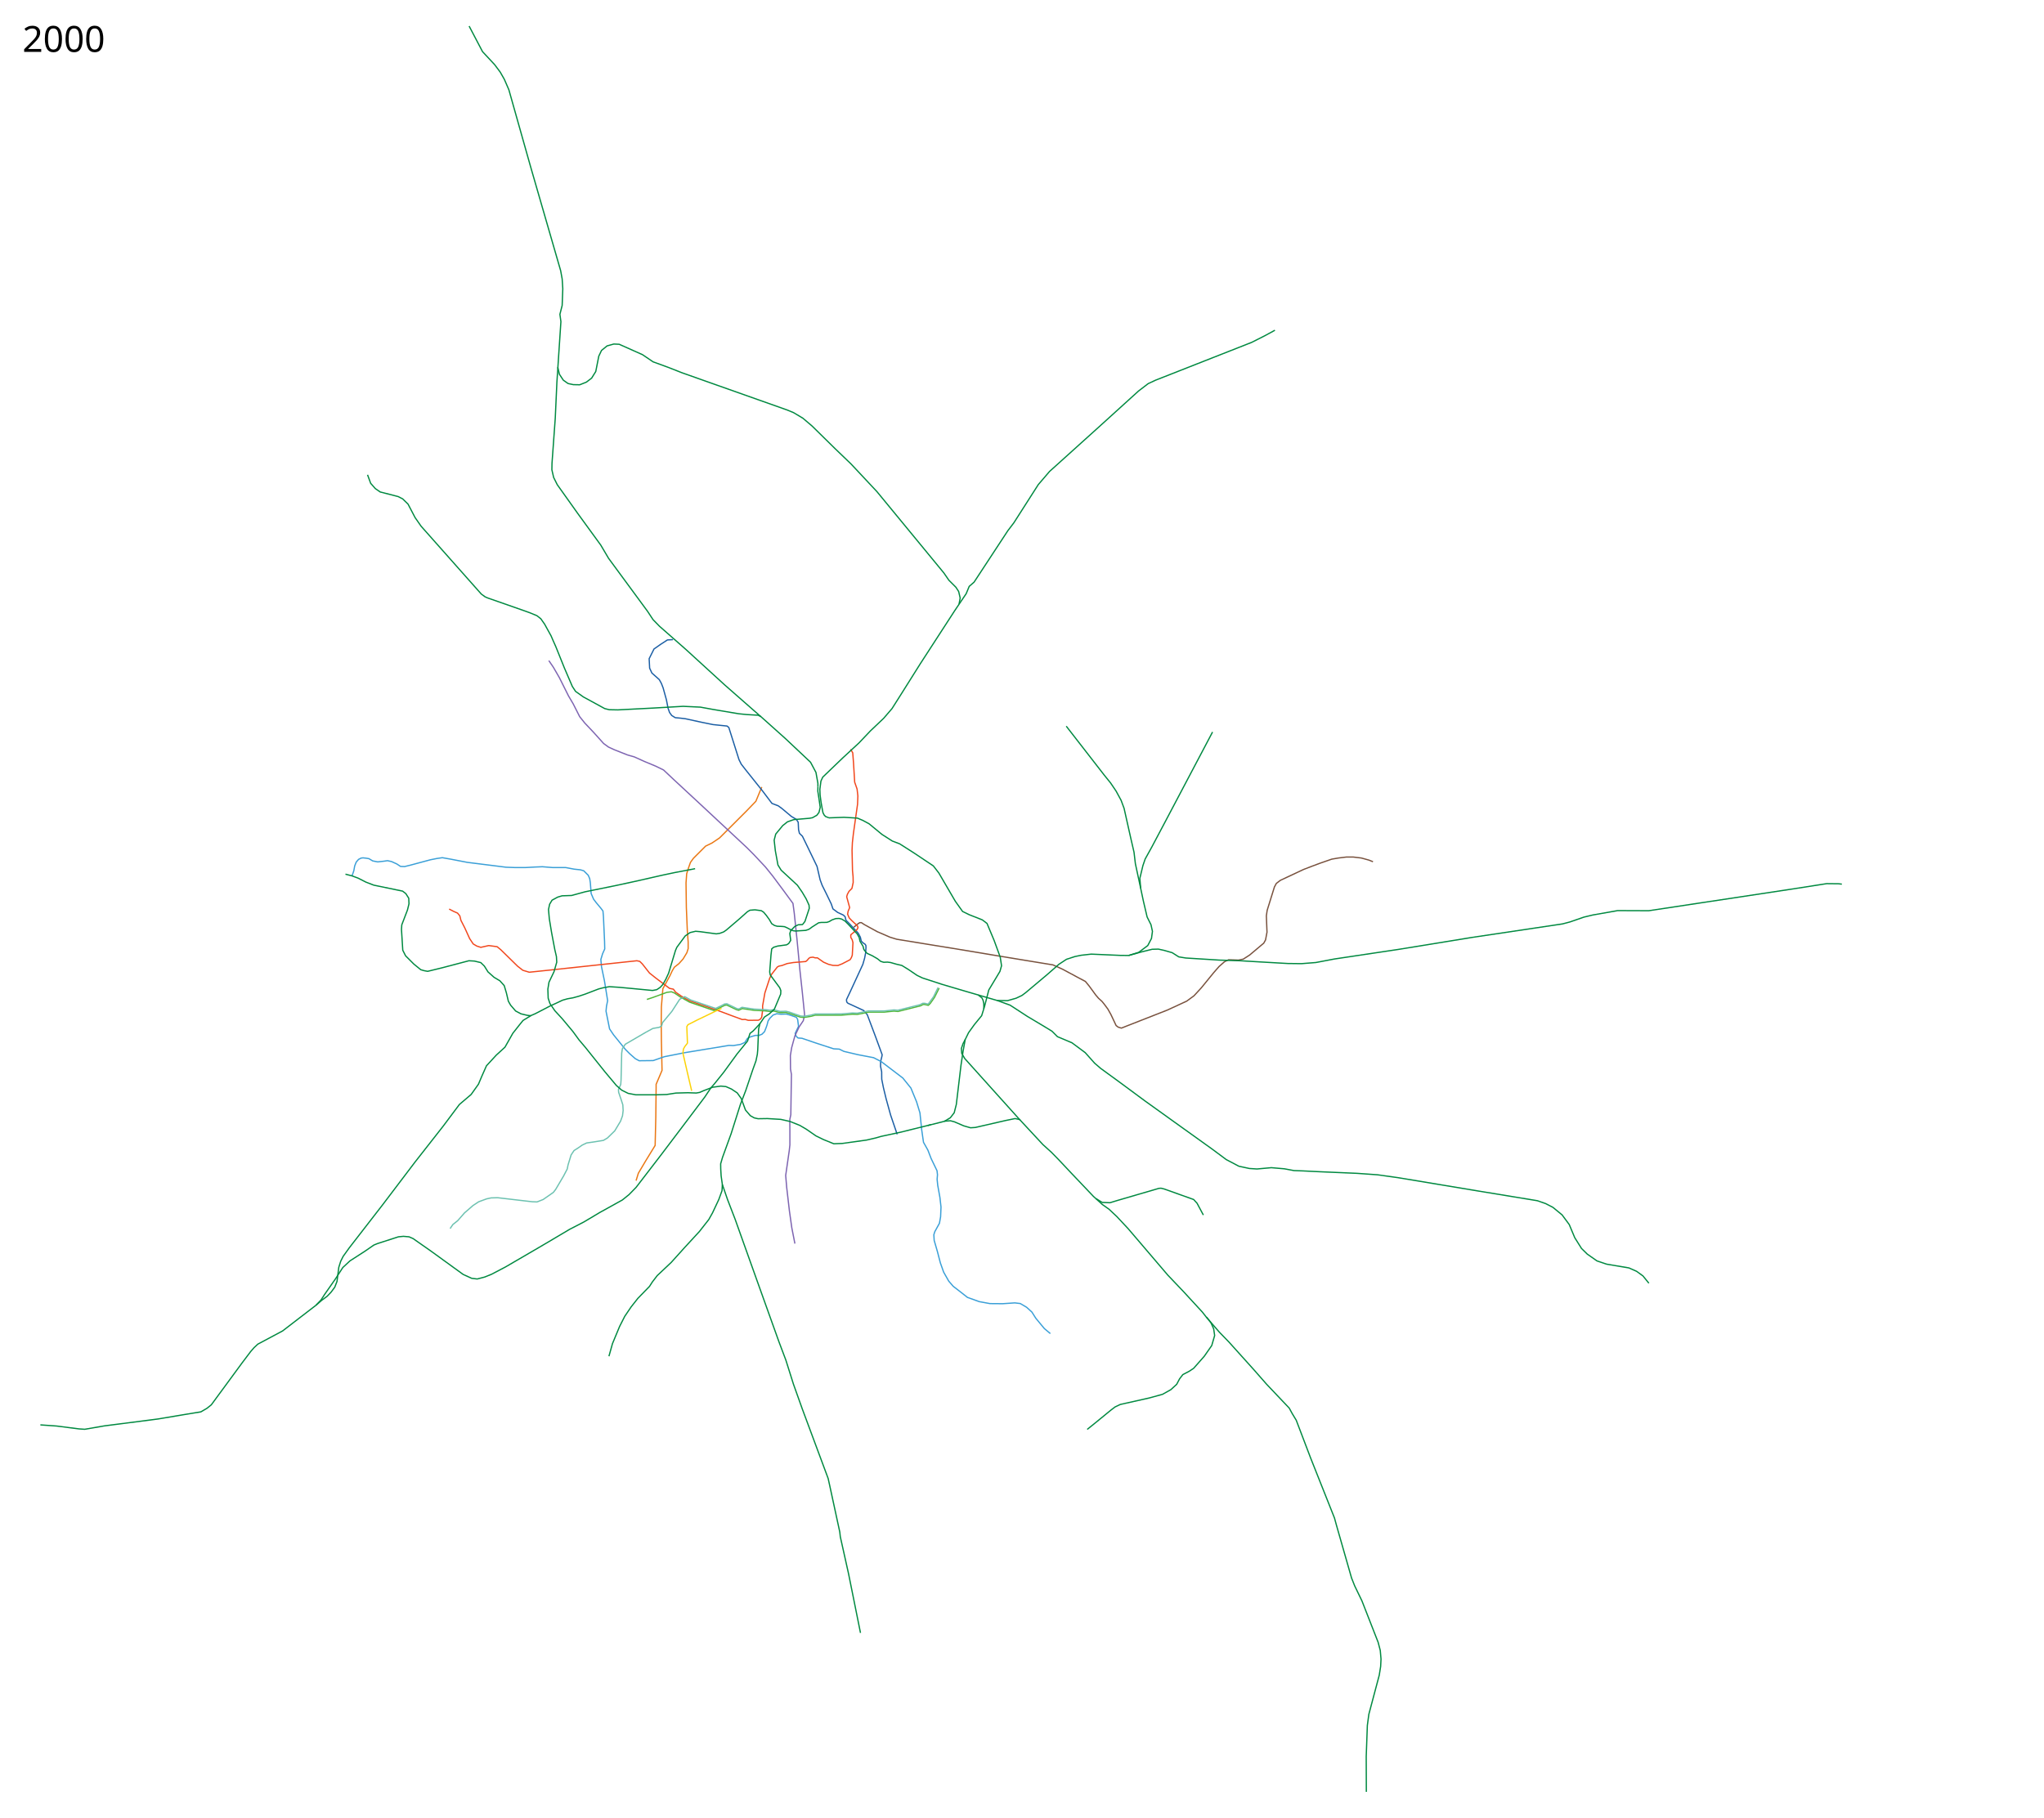
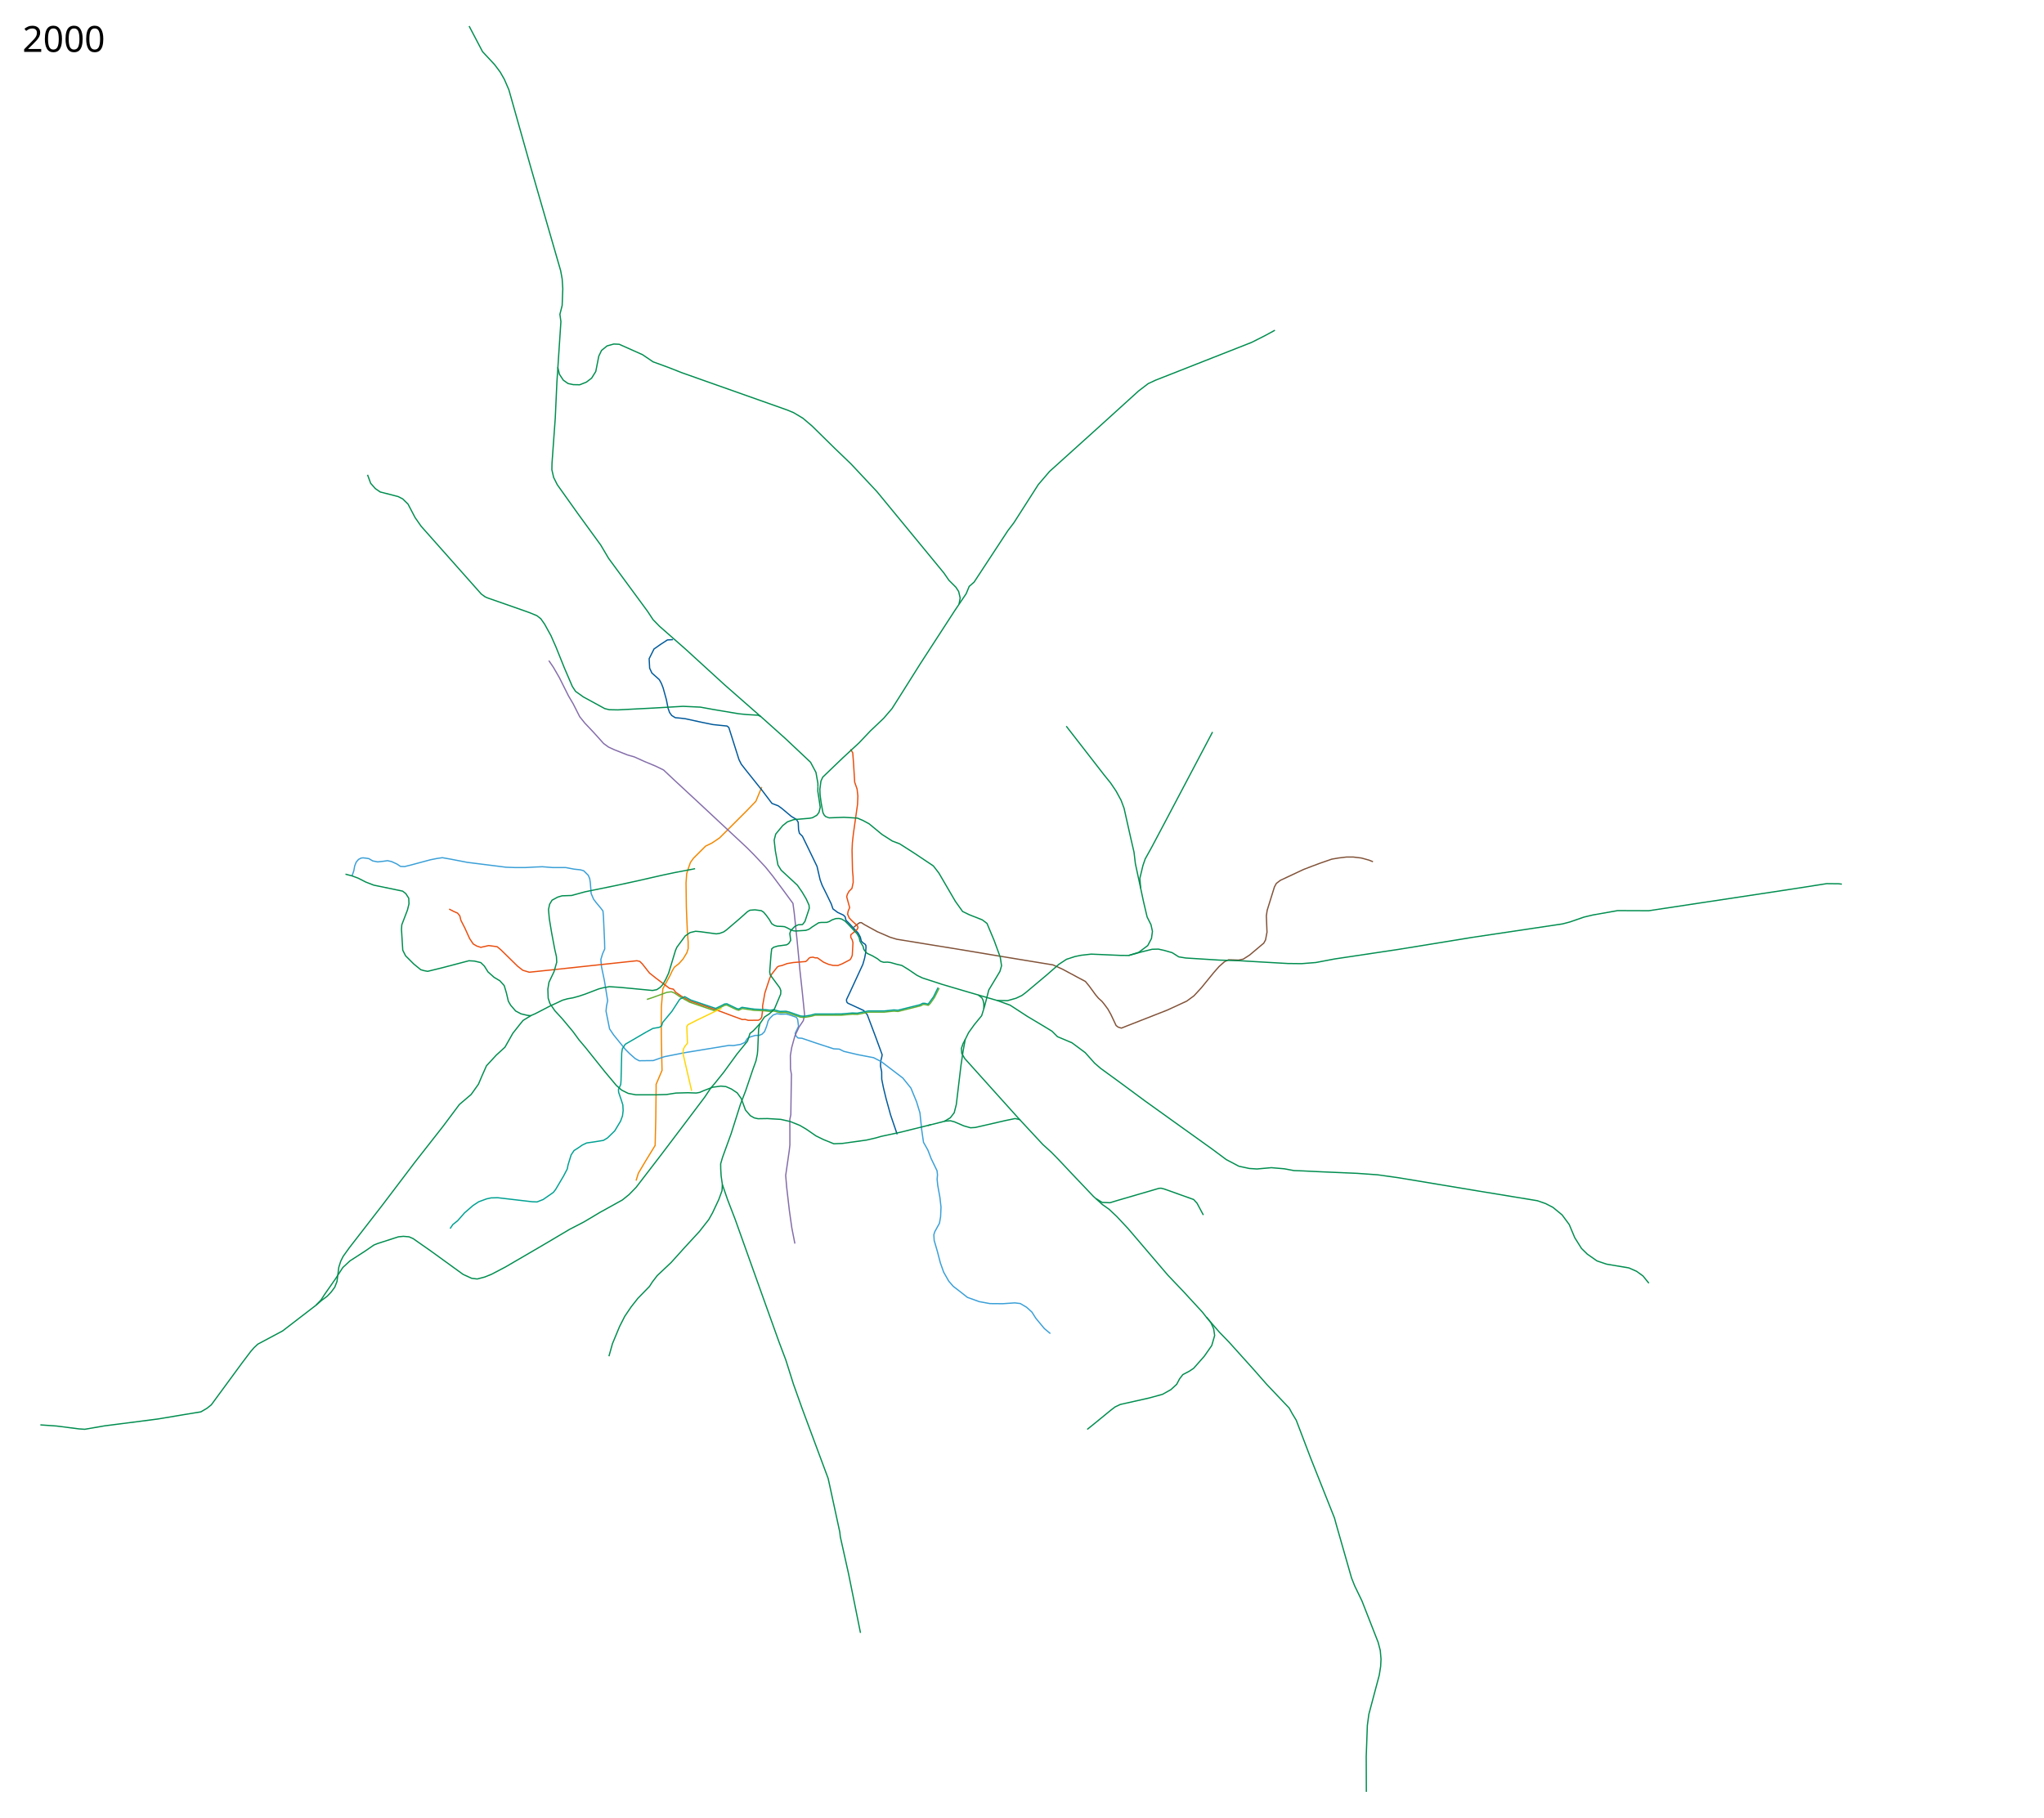
<svg xmlns="http://www.w3.org/2000/svg" width="8150" height="7250" viewBox="-1310, -2510, 8150, 7250">
-   <path d="m1226.223 2198.427 9.019-29.41 29.627-50.009 37.343-60.928 2.62-110.719 1.31-118.58v-14.413l23.586-55.687-2.62-121.856-.656-70.1.655-60.929 5.897-72.72 28.17-51.757 9.173-19.654 8.516-14.413 18.344-14.413 16.379-18.344 15.068-24.895 5.241-16.379v-26.86l-3.275-43.24-3.931-93.685-1.31-98.271 2.62-36.688 7.862-24.896 7.206-20.309 11.793-16.379 48.48-48.48 25.55-12.448 30.137-20.31 109.409-109.408 35.377-36.688 6.552-15.723 17.034-41.274" style="fill:none;stroke:#ea7713;stroke-width:5;stroke-linecap:butt;stroke-linejoin:round;stroke-miterlimit:4;stroke-opacity:1;stroke-dasharray:none" />
-   <path d="m1373.515 40.814-22.331 1.255-27.702 18.038-25.769 18.038-19.326 38.654 1.932 38.009 9.02 19.326 29.464 26.246 8.434 15.362 6.892 17.821 13.036 47.153 6.551 33.57 6.048 17.203 8.814 12.076 13.872 8.593 19.627 1.714 21.26 2.577 65.066 14.173 44.451 9.02 56.048 5.797 7.086 5.798 40.586 128.2 9.02 18.039 18.037 23.192 66.355 83.104 38.01 50.25 25.124 9.663 14.173 10.308 37.884 31.74 20.096 12.067 7.408 11.274 1.447 29.6 3.385 14.529 11.99 11.746 21.51 44.301 36.72 76.018 12.24 53.149 8.053 21.903 17.716 35.755 18.683 38.653 6.764 19.97 19.005 14.174 22.225 10.307 7.271 6.707 3.406 14.313 12.877 12.725 8.511 8.971 7.692 8.195 19.871 21.639 8.509 15.977 3.405 14.953 5.086 5.824 11.032 7.844 2.518 4.598.336 8.065-1.61 22.226-3.866 19.97-7.087 24.803-51.749 112.17-13.292 27.929.01 5.523 1.547 5.226 3.948 4.06 62.565 28.881 14.624 16.782 32.28 85.786 27.056 73.763-.966 6.765-5.154 20.615-.322 18.682 4.51 22.226.322 29.634 6.764 33.822 10.63 43.807 18.038 65.388 26.091 76.663" style="fill:none;stroke:#1b5ea4;stroke-width:5;stroke-linecap:butt;stroke-linejoin:round;stroke-miterlimit:4;stroke-opacity:1;stroke-dasharray:none" />
+   <path d="m1226.223 2198.427 9.019-29.41 29.627-50.009 37.343-60.928 2.62-110.719 1.31-118.58v-14.413l23.586-55.687-2.62-121.856-.656-70.1.655-60.929 5.897-72.72 28.17-51.757 9.173-19.654 8.516-14.413 18.344-14.413 16.379-18.344 15.068-24.895 5.241-16.379v-26.86l-3.275-43.24-3.931-93.685-1.31-98.271 2.62-36.688 7.862-24.896 7.206-20.309 11.793-16.379 48.48-48.48 25.55-12.448 30.137-20.31 109.409-109.408 35.377-36.688 6.552-15.723 17.034-41.274" style="fill:none;stroke:#f18700;stroke-width:5;stroke-linecap:butt;stroke-linejoin:round;stroke-miterlimit:4;stroke-opacity:1;stroke-dasharray:none" />
+   <path d="m1373.515 40.814-22.331 1.255-27.702 18.038-25.769 18.038-19.326 38.654 1.932 38.009 9.02 19.326 29.464 26.246 8.434 15.362 6.892 17.821 13.036 47.153 6.551 33.57 6.048 17.203 8.814 12.076 13.872 8.593 19.627 1.714 21.26 2.577 65.066 14.173 44.451 9.02 56.048 5.797 7.086 5.798 40.586 128.2 9.02 18.039 18.037 23.192 66.355 83.104 38.01 50.25 25.124 9.663 14.173 10.308 37.884 31.74 20.096 12.067 7.408 11.274 1.447 29.6 3.385 14.529 11.99 11.746 21.51 44.301 36.72 76.018 12.24 53.149 8.053 21.903 17.716 35.755 18.683 38.653 6.764 19.97 19.005 14.174 22.225 10.307 7.271 6.707 3.406 14.313 12.877 12.725 8.511 8.971 7.692 8.195 19.871 21.639 8.509 15.977 3.405 14.953 5.086 5.824 11.032 7.844 2.518 4.598.336 8.065-1.61 22.226-3.866 19.97-7.087 24.803-51.749 112.17-13.292 27.929.01 5.523 1.547 5.226 3.948 4.06 62.565 28.881 14.624 16.782 32.28 85.786 27.056 73.763-.966 6.765-5.154 20.615-.322 18.682 4.51 22.226.322 29.634 6.764 33.822 10.63 43.807 18.038 65.388 26.091 76.663" style="fill:none;stroke:#00599a;stroke-width:5;stroke-linecap:butt;stroke-linejoin:round;stroke-miterlimit:4;stroke-opacity:1;stroke-dasharray:none" />
  <path d="m93.984 982.311 6.764-19.649 3.544-19.326 6.12-15.462 9.34-10.63 9.986-5.153 7.731-.967 12.24 1.289 11.274 1.933 15.14 9.019 19.97 3.865 25.77-2.899 13.206-1.933 16.105 3.544 21.26 9.663 14.495 9.663 16.105.645 23.836-5.798 79.24-21.26 25.769-5.154 21.903-3.22 32.855 5.797 67 12.885 153.969 19.326 34.143 1.289h44.452l34.788-1.933 31.567-1.288 40.586 3.22h52.182l34.143 6.443 24.48 2.577 13.53 3.865 18.038 18.039 5.798 13.528 2.577 16.75 3.22 42.519 9.664 22.547 10.308 13.53 19.326 23.191 7.731 10.308 1.933 21.903 4.51 99.855.643 29.634-8.374 18.682-7.087 23.192 2.577 28.99 11.596 55.403 5.798 35.433 7.086 44.45-4.51 21.905-1.932 19.97 14.173 70.865 16.106 23.836 47.028 57.98 17.394 17.394 21.903 19.327 15.462 8.375 56.047-.645 44.451-15.461 81.817-16.105 175.872-28.99 17.394.644 28.346-4.51 17.394-7.73 10.308-16.106 12.24-6.442 19.97-5.798h14.174l11.596-4.51 10.307-10.307 7.087-18.039 3.22-9.663 3.866-14.817 7.086-10.952 12.885-12.884 14.817-5.154 16.106 1.933 21.903-.645 16.106 4.51 23.836 8.375 5.154 8.375 3.543 27.701-13.529 28.346 4.188 11.274 7.278 6.856 15.89 1.181 52.85 18.054 73.495 23.973 22.34 1.187 18.33 8.999 56.034 13.173 62.365 11.936 30.279 15.462 86.325 65.71 32.211 39.942 22.548 54.759 13.529 44.451 7.086 68.288 7.087 48.96 17.394 30.923 12.884 33.5 23.623 48.934 1.816 15.872-1.429 18.422 2.403 23.713 8.758 48.68 4.332 38.229-1.619 38.753-4.606 25.73-18.46 33.5-3.866 12.24 1.288 22.548 12.885 44.451 11.867 45.525 13.052 36.76 20.176 35.608 17.946 20.803 17.736 13.661 39.048 30.602 46.843 16.847 42.798 7.868 50.8.41 48.316-3.221 21.904 2.576 25.124 14.818 21.26 19.326 15.461 24.48 34.144 41.23 23.836 19.972" style="fill:none;stroke:#3a9fd7;stroke-width:5;stroke-linecap:butt;stroke-linejoin:round;stroke-miterlimit:4;stroke-opacity:1;stroke-dasharray:none" />
-   <path d="m878.325 124.53 18.038 26.412 23.836 41.23 36.72 73.442 18.683 31.567 25.769 50.893 20.615 25.77 34.144 36.076 40.586 45.095 19.327 14.173 23.836 10.952 52.182 20.615 27.057 7.73 39.942 18.039 46.384 19.326 30.278 14.818 43.163 40.586 97.922 90.835 76.662 71.509 114.028 106.296 27.057 27.058 47.672 50.893 28.99 36.077 43.163 57.98 37.365 50.893 5.154 38.654 10.952 105.008 11.596 122.402 9.663 88.903 9.02 89.547-5.155 23.192-16.427 24.48-17.072 36.076-12.884 47.029-5.154 31.566.522 53.833 3.635 20.926-2.398 161.164-4.1 19.326.408 43.67v57.336l-2.577 23.192-14.173 98.566 3.866 46.384 10.951 94.701 9.664 68.288 12.24 62.49" style="fill:none;stroke:#7d64b1;stroke-width:5;stroke-linecap:butt;stroke-linejoin:round;stroke-miterlimit:4;stroke-opacity:1;stroke-dasharray:none" />
-   <path d="m2094.29 1187.967 12.566-10.457 5.798-4.51 5.798-3.542h6.12l11.991 7.93 51.475 28.243 50.564 21.865 26.877 8.2 148.048 24.143 70.608 11.389 194.513 32.342 160.804 26.421 48.838 7.98 37.767 16.95 63.706 34.216 28.023 14.817 14.817 18.039 26.414 36.076 10.951 12.885 14.173 12.884 8.375 10.308 14.817 19.97 12.24 21.904 10.952 23.192 9.664 20.615 8.374 6.442 12.885 3.866 19.326-7.731 164.277-64.422 76.663-35.432 28.99-21.26 29.634-32.21 48.316-59.27 21.904-25.124 21.904-19.327 16.105-7.73 39.942 1.288 18.682-3.865 25.125-16.106 56.692-47.672 7.086-12.885 5.798-30.922-2.577-65.067 3.221-21.903 28.99-93.413 7.73-14.172 16.106-12.24 92.124-43.163 33.5-12.885 30.922-11.596 48.317-16.75 26.413-4.51 31.567-3.865h27.702l32.21 3.866 30.28 8.375 16.105 6.442" style="fill:none;stroke:#78513d;stroke-width:5;stroke-linecap:butt;stroke-linejoin:round;stroke-miterlimit:4;stroke-opacity:1;stroke-dasharray:none" />
-   <path d="m480.84 1115.343 17.393 9.02 16.106 7.086 9.02 10.951 4.509 18.039 15.461 30.278 19.327 42.519 14.173 21.259L591 1262.87l16.106 5.154 31.567-7.087 33.5 4.51 14.817 12.24 66.999 65.71 20.615 16.106 25.769 7.73 86.325-9.018 342.727-36.72 11.596 2.576 10.307 10.308 28.346 36.076 25.125 19.97 54.759 41.231 15.46 3.221 8.732 11.885 21.759 15.139 13.961 8.408 21.904 11.919 108.551 36.72 57.658 21.582 42.013 15.406 11.844-.455 12.3 3.644 40.542-.455 7.744-4.556 5.011-7.288 4.1-30.521-.456-14.577 9.11-51.931 19.133-58.308 7.289-15.489 23.232-29.61 6.833-3.644 11.844-2.277 20.5-7.744 24.598-4.1 49.653-4.1 5.922-5.01 6.378-7.745 5.01-3.188 11.389-1.367 8.655 2.733h9.11l24.6 17.31 20.043 8.656 17.31 4.1 19.588.455 17.31-6.833 31.432-16.4 5.011-8.199 3.644-9.566 2.734-50.109-3.19-11.844-5.466-9.11v-10.478l24.6-20.499 4.1-7.744-1.823-6.833-23.688-22.321-9.566-10.022-6.377-15.032 2.277-11.844 5.922-14.122-11.844-43.276 2.733-9.566 6.378-11.844 11.844-11.844 5.01-23.687-.455-22.777-2.278-24.143-1.822-81.54 1.367-30.522 4.1-36.442 16.399-116.161 1.367-33.254-3.19-27.788-9.565-27.332-4.556-75.163-3.188-41.91-8.656-14.12" style="fill:none;stroke:#f1471d;stroke-width:5;stroke-linecap:butt;stroke-linejoin:round;stroke-miterlimit:4;stroke-opacity:1;stroke-dasharray:none" />
-   <path d="m1269.226 1475.762 23.688-7.744 56.03-20.499 18.222-2.277 12.3 5.01 22.776 15.489 37.243 20.854 97.69 33.433 11.996-5.65 31.034-15.4 7.408-.967 39.298 18.682 8.697 2.255 13.85-6.764 15.462 2.255 31.889 4.831 43.163 1.933 20.293 2.577 14.173-1.933 25.124 6.442h10.308l12.884-.644 12.885 3.221 45.74 15.462 14.817 1.288 27.701-4.51 16.75-4.51H2043.722l45.096-3.864 19.327.644 20.615-3.866 24.48-5.153h63.134l17.394-1.933 20.615-1.933 16.106 1.289 48.96-12.24 41.23-10.308 9.664-5.154h7.086l14.173 3.221 7.731-7.73 16.75-23.837 18.682-37.364" style="fill:none;stroke:#4fb638;stroke-width:5;stroke-linejoin:round;stroke-miterlimit:4;stroke-opacity:1;stroke-dasharray:none" />
-   <path d="m1720.746 1571.452-13.308 14.817-14.817 15.462-12.24 9.663-9.663 30.279-41.875 51.537-53.47 73.442-37.365 46.384-13.529 15.461-24.48 36.72-86.97 115.316-88.258 116.605-98.566 128.2-28.346 28.99-26.413 21.26-89.547 49.604-63.778 38.01-57.336 29.634-85.682 50.893-60.556 35.432-109.518 63.778-55.403 28.99-27.058 10.952-29.634 7.73-21.903-2.576-34.144-15.461-128.845-93.413-70.864-49.605-16.106-7.086-22.547-1.933-19.971 1.933-83.75 27.057-14.172 5.798-35.432 24.48-59.913 38.654-28.346 26.413-28.346 43.807-44.45 63.778-14.174 21.904-19.86 20.843M3059.66 2269.79l25.125 15.46 30.923 1.289 29.634-9.02 165.565-48.316 8.375-.644 12.885 3.221 117.248 41.874 13.529 14.818 25.124 47.028M3238.11 1032.238l-21.02-97.71-5.467-46.009-12.755-55.12-26.877-119.805-11.844-31.887-20.043-36.899-21.866-32.342-25.054-30.977-151.693-195.424" style="fill:none;stroke:#008940;stroke-width:5;stroke-linecap:butt;stroke-linejoin:round;stroke-miterlimit:4;stroke-opacity:1;stroke-dasharray:none" />
-   <path style="fill:none;stroke:#6cc1b0;stroke-width:5;stroke-linecap:butt;stroke-linejoin:round;stroke-miterlimit:4;stroke-dasharray:none;stroke-opacity:1" d="m484.705 2389.614 10.952-16.105 19.326-15.462 27.058-30.923 34.144-29.634 22.547-14.817 31.567-11.596 18.038-3.865 26.414-.644 137.863 16.105 18.683.644 24.48-9.663 40.586-28.346 9.02-11.596 31.566-53.47 14.817-28.346 3.221-16.106 12.24-39.941 11.596-17.394 16.106-10.308 16.75-11.596 17.394-8.375 31.567-4.51 35.432-5.797 16.105-9.664 28.99-28.345 23.192-38.654 7.731-21.26 2.577-21.258-1.288-22.548-5.798-18.038-10.952-32.211-.644-10.952 9.019-19.971 1.288-16.75 2.577-108.23 2.577-17.393 11.596-18.038 81.816-47.673 28.346-15.461 26.26-4.533 8.73-6.213 3.985-13.09 36.72-44.13 31.246-48.316 19.817-10.544 24.451 13.548 99.126 33.472 25.56-12.27 9.37-5.18 9.594-1.192 40.162 19.366 7.865 1.608 12.275-6.792 49.04 7.27 43.26 1.966 19.962 2.443 13.466-2.146 26.218 6.853 23.537-.715 13.884 3.456 44.333 15.552 14.598 1.073 25.742-4.35 17.459-4.767 103.562-.12 45.167-3.813 19.544.715 44.075-8.826 63.012.043 39.134-4.202 15.611 1.284 88.668-22.092 10.138-5.457 9.169-.03 12.304 3.102 4.915-5.611 17.029-23.608 18.174-36.94" />
-   <path d="M1461.55 954.259c-38.321 7.502-80.732 15.49-80.732 15.49l-48.961 10.307-101.787 23.192-86.326 18.683-120.47 24.48-54.114 14.817-38.01 1.289-17.393 5.154-22.548 12.24-9.663 16.105-4.51 21.26 3.221 36.72 9.02 54.76 12.884 68.287 6.442 27.701 1.288 22.548-10.951 38.01-19.971 41.874-4.51 27.701 1.289 36.077 7.086 21.259 19.327 28.346 29.634 32.21 42.519 50.894 24.48 33.5 25.125 29.634 77.306 96.633 46.384 55.404 21.26 18.682 25.769 12.884 30.922 5.798h79.24l43.163-1.288 37.364-5.798 47.673-1.288 33.12 1.183 13.665-2.447 16.349-7.111 35.432-13.529 32.855-4.51 19.971 1.933 21.904 9.663 23.192 15.462 16.105 22.548 16.75 45.74 19.327 22.547 15.741 8.859 15.105 3.353 37.441-.616 53.47 3.221 36.721 8.375 38.654 15.461 26.413 15.462 38.009 26.413 30.278 14.817 41.23 16.75 33.5-1.289 97.278-13.528 36.076-8.375 22.548-6.442 77.95-16.75 119.182-29.634M807.138 1540.852l-14.801-1.695-25.14-6.036-21.26-11.274-19.971-23.192-9.02-15.783-7.73-32.855-8.697-29.313-17.394-19.326-23.192-13.851-24.158-21.581-14.495-23.192-14.173-13.851-25.447-6.12-21.903-1.289-106.62 28.024-57.98 14.173-14.248-2.67-13.13-3.773-27.702-22.547-32.855-32.856-11.274-22.225-5.154-83.105 1.288-18.36 22.548-58.947 6.12-24.802-.966-22.226-11.596-18.36-12.885-9.986-114.993-23.836-30.923-11.918-31.245-15.944-24.802-9.18-25.93-6.765M1723.624 347.924l-143.16-125.638L1424.27 79.56l-104.427-91.77-26.122-26.83-21.84-33.146L1116.5-283.5l-31-52.5-92-126.5L912-577l-14.5-29-7-30.5.5-26 13-180 6.5-143 16-242-4-29 9-35.5 2.5-66.5-2.5-39-6-33-119-411.5-87.5-310-18-41.5-16.5-29-22.5-30-48-51.5-53.5-102M2757.77 1957.357l-220.75-245.487-12.342-21.156-1.367-19.588 6.833-19.588 8.341-15.664M2590.13 1457.875l14.936 11.623 4.54 8.903 3.04 13.604.13 20.877" style="fill:none;stroke:#008940;stroke-width:5;stroke-linecap:butt;stroke-linejoin:round;stroke-miterlimit:4;stroke-opacity:1;stroke-dasharray:none" />
-   <path d="m2389.026 1978.6 66.354-16.75 23.837-14.172 15.46-19.97 8.376-32.856 18.682-156.546 8.375-56.048 8.375-46.384 13.529-27.701 23.192-32.211 28.99-35.432 11.596-37.365 16.75-65.067 44.45-74.085 6.443-22.548-5.154-34.144-24.48-66.999-28.346-67.643-18.682-14.173-52.182-20.615-26.414-12.885-28.99-40.586-65.71-112.739-21.904-28.345-76.018-50.894-58.624-37.365-28.99-10.952-41.23-26.413-51.538-42.518-25.125-13.53-21.26-9.018-53.47-3.221-59.968 2.222" style="fill:none;stroke:#008940;stroke-width:5;stroke-linecap:butt;stroke-linejoin:round;stroke-miterlimit:4;stroke-dasharray:none;stroke-opacity:1" />
+   <path d="m878.325 124.53 18.038 26.412 23.836 41.23 36.72 73.442 18.683 31.567 25.769 50.893 20.615 25.77 34.144 36.076 40.586 45.095 19.327 14.173 23.836 10.952 52.182 20.615 27.057 7.73 39.942 18.039 46.384 19.326 30.278 14.818 43.163 40.586 97.922 90.835 76.662 71.509 114.028 106.296 27.057 27.058 47.672 50.893 28.99 36.077 43.163 57.98 37.365 50.893 5.154 38.654 10.952 105.008 11.596 122.402 9.663 88.903 9.02 89.547-5.155 23.192-16.427 24.48-17.072 36.076-12.884 47.029-5.154 31.566.522 53.833 3.635 20.926-2.398 161.164-4.1 19.326.408 43.67v57.336l-2.577 23.192-14.173 98.566 3.866 46.384 10.951 94.701 9.664 68.288 12.24 62.49" style="fill:none;stroke:#846daa;stroke-width:5;stroke-linecap:butt;stroke-linejoin:round;stroke-miterlimit:4;stroke-opacity:1;stroke-dasharray:none" />
+   <path d="m2094.29 1187.967 12.566-10.457 5.798-4.51 5.798-3.542h6.12l11.991 7.93 51.475 28.243 50.564 21.865 26.877 8.2 148.048 24.143 70.608 11.389 194.513 32.342 160.804 26.421 48.838 7.98 37.767 16.95 63.706 34.216 28.023 14.817 14.817 18.039 26.414 36.076 10.951 12.885 14.173 12.884 8.375 10.308 14.817 19.97 12.24 21.904 10.952 23.192 9.664 20.615 8.374 6.442 12.885 3.866 19.326-7.731 164.277-64.422 76.663-35.432 28.99-21.26 29.634-32.21 48.316-59.27 21.904-25.124 21.904-19.327 16.105-7.73 39.942 1.288 18.682-3.865 25.125-16.106 56.692-47.672 7.086-12.885 5.798-30.922-2.577-65.067 3.221-21.903 28.99-93.413 7.73-14.172 16.106-12.24 92.124-43.163 33.5-12.885 30.922-11.596 48.317-16.75 26.413-4.51 31.567-3.865h27.702l32.21 3.866 30.28 8.375 16.105 6.442" style="fill:none;stroke:#815238;stroke-width:5;stroke-linecap:butt;stroke-linejoin:round;stroke-miterlimit:4;stroke-opacity:1;stroke-dasharray:none" />
+   <path d="m480.84 1115.343 17.393 9.02 16.106 7.086 9.02 10.951 4.509 18.039 15.461 30.278 19.327 42.519 14.173 21.259L591 1262.87l16.106 5.154 31.567-7.087 33.5 4.51 14.817 12.24 66.999 65.71 20.615 16.106 25.769 7.73 86.325-9.018 342.727-36.72 11.596 2.576 10.307 10.308 28.346 36.076 25.125 19.97 54.759 41.231 15.46 3.221 8.732 11.885 21.759 15.139 13.961 8.408 21.904 11.919 108.551 36.72 57.658 21.582 42.013 15.406 11.844-.455 12.3 3.644 40.542-.455 7.744-4.556 5.011-7.288 4.1-30.521-.456-14.577 9.11-51.931 19.133-58.308 7.289-15.489 23.232-29.61 6.833-3.644 11.844-2.277 20.5-7.744 24.598-4.1 49.653-4.1 5.922-5.01 6.378-7.745 5.01-3.188 11.389-1.367 8.655 2.733h9.11l24.6 17.31 20.043 8.656 17.31 4.1 19.588.455 17.31-6.833 31.432-16.4 5.011-8.199 3.644-9.566 2.734-50.109-3.19-11.844-5.466-9.11v-10.478l24.6-20.499 4.1-7.744-1.823-6.833-23.688-22.321-9.566-10.022-6.377-15.032 2.277-11.844 5.922-14.122-11.844-43.276 2.733-9.566 6.378-11.844 11.844-11.844 5.01-23.687-.455-22.777-2.278-24.143-1.822-81.54 1.367-30.522 4.1-36.442 16.399-116.161 1.367-33.254-3.19-27.788-9.565-27.332-4.556-75.163-3.188-41.91-8.656-14.12" style="fill:none;stroke:#e94e0f;stroke-width:5;stroke-linecap:butt;stroke-linejoin:round;stroke-miterlimit:4;stroke-opacity:1;stroke-dasharray:none" />
+   <path d="m1269.226 1475.762 23.688-7.744 56.03-20.499 18.222-2.277 12.3 5.01 22.776 15.489 37.243 20.854 97.69 33.433 11.996-5.65 31.034-15.4 7.408-.967 39.298 18.682 8.697 2.255 13.85-6.764 15.462 2.255 31.889 4.831 43.163 1.933 20.293 2.577 14.173-1.933 25.124 6.442h10.308l12.884-.644 12.885 3.221 45.74 15.462 14.817 1.288 27.701-4.51 16.75-4.51H2043.722l45.096-3.864 19.327.644 20.615-3.866 24.48-5.153h63.134l17.394-1.933 20.615-1.933 16.106 1.289 48.96-12.24 41.23-10.308 9.664-5.154h7.086l14.173 3.221 7.731-7.73 16.75-23.837 18.682-37.364" style="fill:none;stroke:#62ad2d;stroke-width:5;stroke-linejoin:round;stroke-miterlimit:4;stroke-opacity:1;stroke-dasharray:none" />
+   <path d="m1720.746 1571.452-13.308 14.817-14.817 15.462-12.24 9.663-9.663 30.279-41.875 51.537-53.47 73.442-37.365 46.384-13.529 15.461-24.48 36.72-86.97 115.316-88.258 116.605-98.566 128.2-28.346 28.99-26.413 21.26-89.547 49.604-63.778 38.01-57.336 29.634-85.682 50.893-60.556 35.432-109.518 63.778-55.403 28.99-27.058 10.952-29.634 7.73-21.903-2.576-34.144-15.461-128.845-93.413-70.864-49.605-16.106-7.086-22.547-1.933-19.971 1.933-83.75 27.057-14.172 5.798-35.432 24.48-59.913 38.654-28.346 26.413-28.346 43.807-44.45 63.778-14.174 21.904-19.86 20.843M3059.66 2269.79l25.125 15.46 30.923 1.289 29.634-9.02 165.565-48.316 8.375-.644 12.885 3.221 117.248 41.874 13.529 14.818 25.124 47.028M3238.11 1032.238l-21.02-97.71-5.467-46.009-12.755-55.12-26.877-119.805-11.844-31.887-20.043-36.899-21.866-32.342-25.054-30.977-151.693-195.424" style="fill:none;stroke:#008d4f;stroke-width:5;stroke-linecap:butt;stroke-linejoin:round;stroke-miterlimit:4;stroke-opacity:1;stroke-dasharray:none" />
+   <path style="fill:none;stroke:#00a092;stroke-width:5;stroke-linecap:butt;stroke-linejoin:round;stroke-miterlimit:4;stroke-dasharray:none;stroke-opacity:1" d="m484.705 2389.614 10.952-16.105 19.326-15.462 27.058-30.923 34.144-29.634 22.547-14.817 31.567-11.596 18.038-3.865 26.414-.644 137.863 16.105 18.683.644 24.48-9.663 40.586-28.346 9.02-11.596 31.566-53.47 14.817-28.346 3.221-16.106 12.24-39.941 11.596-17.394 16.106-10.308 16.75-11.596 17.394-8.375 31.567-4.51 35.432-5.797 16.105-9.664 28.99-28.345 23.192-38.654 7.731-21.26 2.577-21.258-1.288-22.548-5.798-18.038-10.952-32.211-.644-10.952 9.019-19.971 1.288-16.75 2.577-108.23 2.577-17.393 11.596-18.038 81.816-47.673 28.346-15.461 26.26-4.533 8.73-6.213 3.985-13.09 36.72-44.13 31.246-48.316 19.817-10.544 24.451 13.548 99.126 33.472 25.56-12.27 9.37-5.18 9.594-1.192 40.162 19.366 7.865 1.608 12.275-6.792 49.04 7.27 43.26 1.966 19.962 2.443 13.466-2.146 26.218 6.853 23.537-.715 13.884 3.456 44.333 15.552 14.598 1.073 25.742-4.35 17.459-4.767 103.562-.12 45.167-3.813 19.544.715 44.075-8.826 63.012.043 39.134-4.202 15.611 1.284 88.668-22.092 10.138-5.457 9.169-.03 12.304 3.102 4.915-5.611 17.029-23.608 18.174-36.94" />
+   <path d="M1461.55 954.259c-38.321 7.502-80.732 15.49-80.732 15.49l-48.961 10.307-101.787 23.192-86.326 18.683-120.47 24.48-54.114 14.817-38.01 1.289-17.393 5.154-22.548 12.24-9.663 16.105-4.51 21.26 3.221 36.72 9.02 54.76 12.884 68.287 6.442 27.701 1.288 22.548-10.951 38.01-19.971 41.874-4.51 27.701 1.289 36.077 7.086 21.259 19.327 28.346 29.634 32.21 42.519 50.894 24.48 33.5 25.125 29.634 77.306 96.633 46.384 55.404 21.26 18.682 25.769 12.884 30.922 5.798h79.24l43.163-1.288 37.364-5.798 47.673-1.288 33.12 1.183 13.665-2.447 16.349-7.111 35.432-13.529 32.855-4.51 19.971 1.933 21.904 9.663 23.192 15.462 16.105 22.548 16.75 45.74 19.327 22.547 15.741 8.859 15.105 3.353 37.441-.616 53.47 3.221 36.721 8.375 38.654 15.461 26.413 15.462 38.009 26.413 30.278 14.817 41.23 16.75 33.5-1.289 97.278-13.528 36.076-8.375 22.548-6.442 77.95-16.75 119.182-29.634M807.138 1540.852l-14.801-1.695-25.14-6.036-21.26-11.274-19.971-23.192-9.02-15.783-7.73-32.855-8.697-29.313-17.394-19.326-23.192-13.851-24.158-21.581-14.495-23.192-14.173-13.851-25.447-6.12-21.903-1.289-106.62 28.024-57.98 14.173-14.248-2.67-13.13-3.773-27.702-22.547-32.855-32.856-11.274-22.225-5.154-83.105 1.288-18.36 22.548-58.947 6.12-24.802-.966-22.226-11.596-18.36-12.885-9.986-114.993-23.836-30.923-11.918-31.245-15.944-24.802-9.18-25.93-6.765M1723.624 347.924l-143.16-125.638L1424.27 79.56l-104.427-91.77-26.122-26.83-21.84-33.146L1116.5-283.5l-31-52.5-92-126.5L912-577l-14.5-29-7-30.5.5-26 13-180 6.5-143 16-242-4-29 9-35.5 2.5-66.5-2.5-39-6-33-119-411.5-87.5-310-18-41.5-16.5-29-22.5-30-48-51.5-53.5-102M2757.77 1957.357l-220.75-245.487-12.342-21.156-1.367-19.588 6.833-19.588 8.341-15.664M2590.13 1457.875l14.936 11.623 4.54 8.903 3.04 13.604.13 20.877" style="fill:none;stroke:#008d4f;stroke-width:5;stroke-linecap:butt;stroke-linejoin:round;stroke-miterlimit:4;stroke-opacity:1;stroke-dasharray:none" />
+   <path d="m2389.026 1978.6 66.354-16.75 23.837-14.172 15.46-19.97 8.376-32.856 18.682-156.546 8.375-56.048 8.375-46.384 13.529-27.701 23.192-32.211 28.99-35.432 11.596-37.365 16.75-65.067 44.45-74.085 6.443-22.548-5.154-34.144-24.48-66.999-28.346-67.643-18.682-14.173-52.182-20.615-26.414-12.885-28.99-40.586-65.71-112.739-21.904-28.345-76.018-50.894-58.624-37.365-28.99-10.952-41.23-26.413-51.538-42.518-25.125-13.53-21.26-9.018-53.47-3.221-59.968 2.222" style="fill:none;stroke:#008d4f;stroke-width:5;stroke-linecap:butt;stroke-linejoin:round;stroke-miterlimit:4;stroke-dasharray:none;stroke-opacity:1" />
  <text x="-1220.547" y="4637.961" xml:space="preserve" style="font-size:144px;font-style:normal;font-weight:400;fill:#000;fill-opacity:1;stroke:none;font-family:Sans;-inkscape-font-specification:Sans" />
  <text x="-1220.547" y="-2303.039" xml:space="preserve" style="font-size:144px;font-style:normal;font-weight:400;fill:#000;fill-opacity:1;stroke:none;font-family:Sans;-inkscape-font-specification:Sans">
    <tspan x="-1220.547" y="-2303.039">2000</tspan>
  </text>
-   <path d="m2121 4002-47.5-235.5-33-148-2-18.5-40.5-187-6-27-103-277-35.323-99-30.279-95.989-27.701-73.44-83.75-233.854-64.421-180.382-26.414-74.085-30.278-78.595-20.615-59.913-4.832-34.144-1.61-27.701-.322-20.615 7.408-25.447 34.466-95.023 37.043-116.926 20.937-54.437 28.346-83.749 12.562-34.788 5.476-26.091 1.61-17.716 2.255-53.793 1.289-29.956 5.153-20.937 18.15-26.57 19.568-12.756 19.917-18.599 25.148-59.968.644-13.85-4.51-11.597-37.686-50.893-2.255-11.918 5.234-68.369 2.819-23.755 7.73-6.442 16.106-4.832 35.432-4.832 8.375-5.153 8.053-12.563-3.543-27.38 3.543-11.273 15.783-16.428 13.851-7.086s14.173-.644 17.394-.966l9.663-12.24 17.394-52.505-.966-12.562-11.274-24.803-15.783-26.735-19.327-28.024-64.787-60.049-12.813-20.686-10.335-56.561-4.739-42.498 6.264-24.237 27.876-33.784 18.87-15.006 25.38-8.906 62.288-5.24 12.014-2.24 17.471-9.88 8.515-11.135 4.942-20.26-4.365-30.955-5.154-33.5.346-16.768" style="fill:none;stroke:#008940;stroke-width:5;stroke-linecap:butt;stroke-linejoin:round;stroke-miterlimit:4;stroke-dasharray:none;stroke-opacity:1" />
-   <path d="m1570.219 2213.742-1.288 24.48-12.885 35.432-25.124 53.47-14.817 26.414-37.365 47.673-59.913 65.066L1366 2524.9l-55.403 52.182-19.327 25.125-11.596 18.038-46.384 47.673-26.413 33.499-25.769 38.01-20.615 40.585-28.346 68.288-14.151 50.473M1951.233 628.615l-.114-15.027-7.699-43.225-21.55-40.523-99.815-94.01-98.579-88.28-10.884-5.273-45.095-2.577-32.211-3.221-103.076-17.394-49.605-9.02-68.932-3.22-55.403 3.22-66.999 3.866-137.22 7.086-34.787-.644-18.039-4.51-85.037-46.384-31.245-22.225-12.884-19.649-31.567-73.441-34.466-85.682-9.663-21.581-9.02-20.938-25.768-46.706-15.14-21.581-15.46-12.24L802.95-66.16l-18.682-6.765L634-125.5l-10-4.5-15-11-240-270.5-24-34.5-28-53.5-21.5-21-17.5-9-28.5-7.5-43.5-11-19.5-13.5-18.5-21-12.5-34M2666.041 1479.973l51.538 18.682 68.287 44.452 75.374 45.095 23.192 14.173 21.904 21.904 57.98 24.48 52.826 39.297 37.365 41.875 23.836 20.615 76.018 55.403 101.143 74.73 152.681 109.518 115.96 83.104 55.403 41.23 50.25 26.414 41.874 9.019 30.278 1.933 57.336-5.154 52.182 4.51 38.01 7.086 36.076 1.288 65.71 3.221 149.46 6.443 81.816 5.797 82.46 11.596 317.5 52.816 237.5 39 33 11.5 29 15 36.5 30 28.5 38.5 22 52.5 27 43 23 22.5 38.5 27 38.5 13 89 15 30.5 13.5 25.5 18.5 23.5 29M2454.736 1961.529l24.803-1.933 15.783 4.188 37.365 16.105 27.057 7.731 19.327-1.288 120.47-27.702 38.009-7.73 18.038 3.865 92.768 99.854 34.144 30.923 29.634 30.278 50.893 54.115 86.97 91.48 35.433 32.21 26.413 18.683 30.922 28.99 45.74 48.96 157.835 184.893 63.133 66.354 74.73 81.172 16.106 20.615 51.537 59.269 38.654 39.942 98.566 109.517 50.893 57.98 90.541 95.5 12 22 16 26.5 57.5 151 95 239 7.5 27.5L4079 3783l12.5 31.5 29 60 64.5 165 8.5 32.5 3 34.5-1.5 29.5-5.5 34.5-41.5 156-6 44.5-4.5 124 .5 141" style="fill:none;stroke:#008940;stroke-width:5;stroke-linecap:butt;stroke-linejoin:round;stroke-miterlimit:4;stroke-dasharray:none;stroke-opacity:1" />
-   <path d="m3500.953 2742.648 17.394 22.548 10.952 24.48 3.865 26.414-11.596 39.941-29.634 42.52-42.519 48.316-17.394 11.596-25.769 13.528-12.884 16.75-11.596 21.904L3358.5 3032l-33 18.5-52.5 14.5-116 26-21 10-17 13-68.5 56-25.5 20.5M3524.79 409.276l-191.335 362.697-50.893 95.989-26.413 47.672-9.02 26.413-12.24 50.894 3.221 39.297 10.952 51.538 14.817 63.134 15.462 30.923 5.798 26.413-3.866 28.346-14.817 28.345-36.076 27.058-39.675 12.341-31.19-.101-118.537-5.154-39.941 4.51-25.125 5.154-33.5 10.951-30.278 19.971-47.028 41.23-85.038 71.509-15.461 11.596-23.192 10.952-34.144 9.663-41.23-.644-119.503-34.788-100.499-29.634-77.95-25.447-20.938-9.985-36.194-24.448-25.33-15.494-20.936-4.832-23.515-6.764-12.884-1.61-14.495.643-11.918-3.543-12.884-10.307-20.938-12.24-20.293-9.342-6.349-6.469-7.18-9.636-2.898-11.918-12.24-20.293-3.222-14.818-8.053-14.817-35.754-38.331-12.562-12.562-13.529-8.053-10.63-2.577-12.884.644-14.817 5.154-10.905 6.511-10.032 3.475-22.87.322-9.663 1.288-28.024 18.038-5.29 4.266-6.628 4.11-11.596 3.865-41.23 2.576-9.342-1.288-13.037-5.823-12.087-6.417-9.02-3.866-10.63-.966-18.36-.644-10.951-3.221-10.952-7.087-9.663-16.75-11.918-16.427-10.899-12.847-9.08-5.843-25.51-3.397-19.818 1.646-9.801 5.783-15.728 14.014-15.783 14.173-52.826 45.095-10.63 7.409-14.817 5.476-14.495 2.254-64.422-8.697-18.039-1.61-21.903 5.154-19.327 13.206-33.5 45.418-5.475 12.562-27.38 90.513-11.127 24.233-11.743 20.863-10.951 11.918-13.53 9.019-16.749 3.221-80.528-7.73-51.537-4.832-40.264-2.577-25.125 4.51-17.394 4.509-53.793 20.615-24.831 8.28-23.807 6.537-21.904 3.866-19.327 5.475-50.57 23.515-58.947 30.6-16.428 7.087-31.889 19.648-15.14 18.683-25.446 32.21-20.615 36.4-10.952 19.326-34.788 31.89-38.973 42.325-18.222 40.998-13.666 32.342-29.154 40.998-46.887 39.977-64.725 86.495-112.094 143.017-131.422 173.296L82.71 2466.277l-24.48 34.144-9.664 19.327-7.73 24.48-7.087 56.047-9.019 23.192-14.817 19.971-15.461 16.106-22.52 16.744-21.821 18.916-133.44 102.679L-282 2850.5l-15 14-13.5 15.5-34 45-123 167.5-17.5 14-24 14-67 11-104.5 17.5-213.5 27.5-78 13.5-22.5-1.5-90-11.5-64.5-4.5" style="fill:none;stroke:#008940;stroke-width:5;stroke-linecap:butt;stroke-linejoin:round;stroke-miterlimit:4;stroke-dasharray:none;stroke-opacity:1" />
-   <path d="m3190.705 1300.336 51.593-14.274 41.552-10.307 25.125-.645 23.192 5.154 31.567 9.02 26.413 16.749 27.701 4.51 133.998 8.374 83.75 2.577 86.97 5.154 101.786 5.798 54.76.644 57.335-4.51 74.73-14.172 253.823-38.01 294-47.898 361.5-54 28.5-7.5 56.5-19.5 35.5-8.5 99-17.5 124 .5 205-31 363.5-55 141-22 47.5.5 13 1.5" style="fill:none;stroke:#008940;stroke-width:5;stroke-linecap:butt;stroke-linejoin:round;stroke-miterlimit:4;stroke-dasharray:none;stroke-opacity:1" />
-   <path style="fill:none;fill-rule:evenodd;stroke:#008940;stroke-width:5;stroke-linecap:butt;stroke-linejoin:round;stroke-miterlimit:4;stroke-dasharray:none;stroke-opacity:1" d="m2514-101 4.5-24-6-26-11-17-28-28-20-29-267-324.5L2157-581l-73.5-78.5-64-61.5-91.5-90-36.5-31-37.5-22.5-25.5-10.5-419.5-148.5-56-22-59-21.5-42-28.5-93-41.5-21.5-1-27 7.5-22 18-11 23-12 61-16.5 26.5-21 16-26.5 10.5-25.5-.5-21-4.5-19-13.5-15.5-23.5-6.5-28" />
-   <path d="m1566.91 1511.336-28.127 13.341-67.774 32.602-38.01 19.327-4.509 7.73 2.577 65.711-10.952 14.173-5.153 9.664-1.933 16.105 18.038 78.595 16.75 71.509" style="fill:none;stroke:#fcd205;stroke-width:5;stroke-linecap:butt;stroke-linejoin:round;stroke-miterlimit:4;stroke-opacity:1;stroke-dasharray:none" />
-   <path d="m1967.75 711.75 3.565 19.098 5.086 9.88 5.798 5.798 13.151 5.121M1967.75 711.75l-4-22.75-3.75-28.75-1-22.25 1.233-9.385 3.068-23.606 7.269-15.813 78.845-75.768 65.21-60.307 46.096-48.422 52.72-50.144 33.25-38.653 36.076-56.942 76.269-121.258L2496.543-74.39 2542.5-142.5l12-29 19.5-17 134.5-205 24-31.5 97.5-152.5 45-52.5 188-169.5 166.5-151L3268-980l30-14 382.5-150.5 53.5-27 39.5-21.5" style="fill:none;stroke:#008940;stroke-width:5;stroke-linecap:butt;stroke-linejoin:round;stroke-miterlimit:4;stroke-dasharray:none;stroke-opacity:1" />
+   <path d="m2121 4002-47.5-235.5-33-148-2-18.5-40.5-187-6-27-103-277-35.323-99-30.279-95.989-27.701-73.44-83.75-233.854-64.421-180.382-26.414-74.085-30.278-78.595-20.615-59.913-4.832-34.144-1.61-27.701-.322-20.615 7.408-25.447 34.466-95.023 37.043-116.926 20.937-54.437 28.346-83.749 12.562-34.788 5.476-26.091 1.61-17.716 2.255-53.793 1.289-29.956 5.153-20.937 18.15-26.57 19.568-12.756 19.917-18.599 25.148-59.968.644-13.85-4.51-11.597-37.686-50.893-2.255-11.918 5.234-68.369 2.819-23.755 7.73-6.442 16.106-4.832 35.432-4.832 8.375-5.153 8.053-12.563-3.543-27.38 3.543-11.273 15.783-16.428 13.851-7.086s14.173-.644 17.394-.966l9.663-12.24 17.394-52.505-.966-12.562-11.274-24.803-15.783-26.735-19.327-28.024-64.787-60.049-12.813-20.686-10.335-56.561-4.739-42.498 6.264-24.237 27.876-33.784 18.87-15.006 25.38-8.906 62.288-5.24 12.014-2.24 17.471-9.88 8.515-11.135 4.942-20.26-4.365-30.955-5.154-33.5.346-16.768" style="fill:none;stroke:#008d4f;stroke-width:5;stroke-linecap:butt;stroke-linejoin:round;stroke-miterlimit:4;stroke-dasharray:none;stroke-opacity:1" />
+   <path d="m1570.219 2213.742-1.288 24.48-12.885 35.432-25.124 53.47-14.817 26.414-37.365 47.673-59.913 65.066L1366 2524.9l-55.403 52.182-19.327 25.125-11.596 18.038-46.384 47.673-26.413 33.499-25.769 38.01-20.615 40.585-28.346 68.288-14.151 50.473M1951.233 628.615l-.114-15.027-7.699-43.225-21.55-40.523-99.815-94.01-98.579-88.28-10.884-5.273-45.095-2.577-32.211-3.221-103.076-17.394-49.605-9.02-68.932-3.22-55.403 3.22-66.999 3.866-137.22 7.086-34.787-.644-18.039-4.51-85.037-46.384-31.245-22.225-12.884-19.649-31.567-73.441-34.466-85.682-9.663-21.581-9.02-20.938-25.768-46.706-15.14-21.581-15.46-12.24L802.95-66.16l-18.682-6.765L634-125.5l-10-4.5-15-11-240-270.5-24-34.5-28-53.5-21.5-21-17.5-9-28.5-7.5-43.5-11-19.5-13.5-18.5-21-12.5-34M2666.041 1479.973l51.538 18.682 68.287 44.452 75.374 45.095 23.192 14.173 21.904 21.904 57.98 24.48 52.826 39.297 37.365 41.875 23.836 20.615 76.018 55.403 101.143 74.73 152.681 109.518 115.96 83.104 55.403 41.23 50.25 26.414 41.874 9.019 30.278 1.933 57.336-5.154 52.182 4.51 38.01 7.086 36.076 1.288 65.71 3.221 149.46 6.443 81.816 5.797 82.46 11.596 317.5 52.816 237.5 39 33 11.5 29 15 36.5 30 28.5 38.5 22 52.5 27 43 23 22.5 38.5 27 38.5 13 89 15 30.5 13.5 25.5 18.5 23.5 29M2454.736 1961.529l24.803-1.933 15.783 4.188 37.365 16.105 27.057 7.731 19.327-1.288 120.47-27.702 38.009-7.73 18.038 3.865 92.768 99.854 34.144 30.923 29.634 30.278 50.893 54.115 86.97 91.48 35.433 32.21 26.413 18.683 30.922 28.99 45.74 48.96 157.835 184.893 63.133 66.354 74.73 81.172 16.106 20.615 51.537 59.269 38.654 39.942 98.566 109.517 50.893 57.98 90.541 95.5 12 22 16 26.5 57.5 151 95 239 7.5 27.5L4079 3783l12.5 31.5 29 60 64.5 165 8.5 32.5 3 34.5-1.5 29.5-5.5 34.5-41.5 156-6 44.5-4.5 124 .5 141" style="fill:none;stroke:#008d4f;stroke-width:5;stroke-linecap:butt;stroke-linejoin:round;stroke-miterlimit:4;stroke-dasharray:none;stroke-opacity:1" />
+   <path d="m3500.953 2742.648 17.394 22.548 10.952 24.48 3.865 26.414-11.596 39.941-29.634 42.52-42.519 48.316-17.394 11.596-25.769 13.528-12.884 16.75-11.596 21.904L3358.5 3032l-33 18.5-52.5 14.5-116 26-21 10-17 13-68.5 56-25.5 20.5M3524.79 409.276l-191.335 362.697-50.893 95.989-26.413 47.672-9.02 26.413-12.24 50.894 3.221 39.297 10.952 51.538 14.817 63.134 15.462 30.923 5.798 26.413-3.866 28.346-14.817 28.345-36.076 27.058-39.675 12.341-31.19-.101-118.537-5.154-39.941 4.51-25.125 5.154-33.5 10.951-30.278 19.971-47.028 41.23-85.038 71.509-15.461 11.596-23.192 10.952-34.144 9.663-41.23-.644-119.503-34.788-100.499-29.634-77.95-25.447-20.938-9.985-36.194-24.448-25.33-15.494-20.936-4.832-23.515-6.764-12.884-1.61-14.495.643-11.918-3.543-12.884-10.307-20.938-12.24-20.293-9.342-6.349-6.469-7.18-9.636-2.898-11.918-12.24-20.293-3.222-14.818-8.053-14.817-35.754-38.331-12.562-12.562-13.529-8.053-10.63-2.577-12.884.644-14.817 5.154-10.905 6.511-10.032 3.475-22.87.322-9.663 1.288-28.024 18.038-5.29 4.266-6.628 4.11-11.596 3.865-41.23 2.576-9.342-1.288-13.037-5.823-12.087-6.417-9.02-3.866-10.63-.966-18.36-.644-10.951-3.221-10.952-7.087-9.663-16.75-11.918-16.427-10.899-12.847-9.08-5.843-25.51-3.397-19.818 1.646-9.801 5.783-15.728 14.014-15.783 14.173-52.826 45.095-10.63 7.409-14.817 5.476-14.495 2.254-64.422-8.697-18.039-1.61-21.903 5.154-19.327 13.206-33.5 45.418-5.475 12.562-27.38 90.513-11.127 24.233-11.743 20.863-10.951 11.918-13.53 9.019-16.749 3.221-80.528-7.73-51.537-4.832-40.264-2.577-25.125 4.51-17.394 4.509-53.793 20.615-24.831 8.28-23.807 6.537-21.904 3.866-19.327 5.475-50.57 23.515-58.947 30.6-16.428 7.087-31.889 19.648-15.14 18.683-25.446 32.21-20.615 36.4-10.952 19.326-34.788 31.89-38.973 42.325-18.222 40.998-13.666 32.342-29.154 40.998-46.887 39.977-64.725 86.495-112.094 143.017-131.422 173.296L82.71 2466.277l-24.48 34.144-9.664 19.327-7.73 24.48-7.087 56.047-9.019 23.192-14.817 19.971-15.461 16.106-22.52 16.744-21.821 18.916-133.44 102.679L-282 2850.5l-15 14-13.5 15.5-34 45-123 167.5-17.5 14-24 14-67 11-104.5 17.5-213.5 27.5-78 13.5-22.5-1.5-90-11.5-64.5-4.5" style="fill:none;stroke:#008d4f;stroke-width:5;stroke-linecap:butt;stroke-linejoin:round;stroke-miterlimit:4;stroke-dasharray:none;stroke-opacity:1" />
+   <path d="m3190.705 1300.336 51.593-14.274 41.552-10.307 25.125-.645 23.192 5.154 31.567 9.02 26.413 16.749 27.701 4.51 133.998 8.374 83.75 2.577 86.97 5.154 101.786 5.798 54.76.644 57.335-4.51 74.73-14.172 253.823-38.01 294-47.898 361.5-54 28.5-7.5 56.5-19.5 35.5-8.5 99-17.5 124 .5 205-31 363.5-55 141-22 47.5.5 13 1.5" style="fill:none;stroke:#008d4f;stroke-width:5;stroke-linecap:butt;stroke-linejoin:round;stroke-miterlimit:4;stroke-dasharray:none;stroke-opacity:1" />
+   <path style="fill:none;fill-rule:evenodd;stroke:#008d4f;stroke-width:5;stroke-linecap:butt;stroke-linejoin:round;stroke-miterlimit:4;stroke-dasharray:none;stroke-opacity:1" d="m2514-101 4.5-24-6-26-11-17-28-28-20-29-267-324.5L2157-581l-73.5-78.5-64-61.5-91.5-90-36.5-31-37.5-22.5-25.5-10.5-419.5-148.5-56-22-59-21.5-42-28.5-93-41.5-21.5-1-27 7.5-22 18-11 23-12 61-16.5 26.5-21 16-26.5 10.5-25.5-.5-21-4.5-19-13.5-15.5-23.5-6.5-28" />
+   <path d="m1566.91 1511.336-28.127 13.341-67.774 32.602-38.01 19.327-4.509 7.73 2.577 65.711-10.952 14.173-5.153 9.664-1.933 16.105 18.038 78.595 16.75 71.509" style="fill:none;stroke:#ffd500;stroke-width:5;stroke-linecap:butt;stroke-linejoin:round;stroke-miterlimit:4;stroke-opacity:1;stroke-dasharray:none" />
+   <path d="m1967.75 711.75 3.565 19.098 5.086 9.88 5.798 5.798 13.151 5.121M1967.75 711.75l-4-22.75-3.75-28.75-1-22.25 1.233-9.385 3.068-23.606 7.269-15.813 78.845-75.768 65.21-60.307 46.096-48.422 52.72-50.144 33.25-38.653 36.076-56.942 76.269-121.258L2496.543-74.39 2542.5-142.5l12-29 19.5-17 134.5-205 24-31.5 97.5-152.5 45-52.5 188-169.5 166.5-151L3268-980l30-14 382.5-150.5 53.5-27 39.5-21.5" style="fill:none;stroke:#008d4f;stroke-width:5;stroke-linecap:butt;stroke-linejoin:round;stroke-miterlimit:4;stroke-dasharray:none;stroke-opacity:1" />
</svg>
